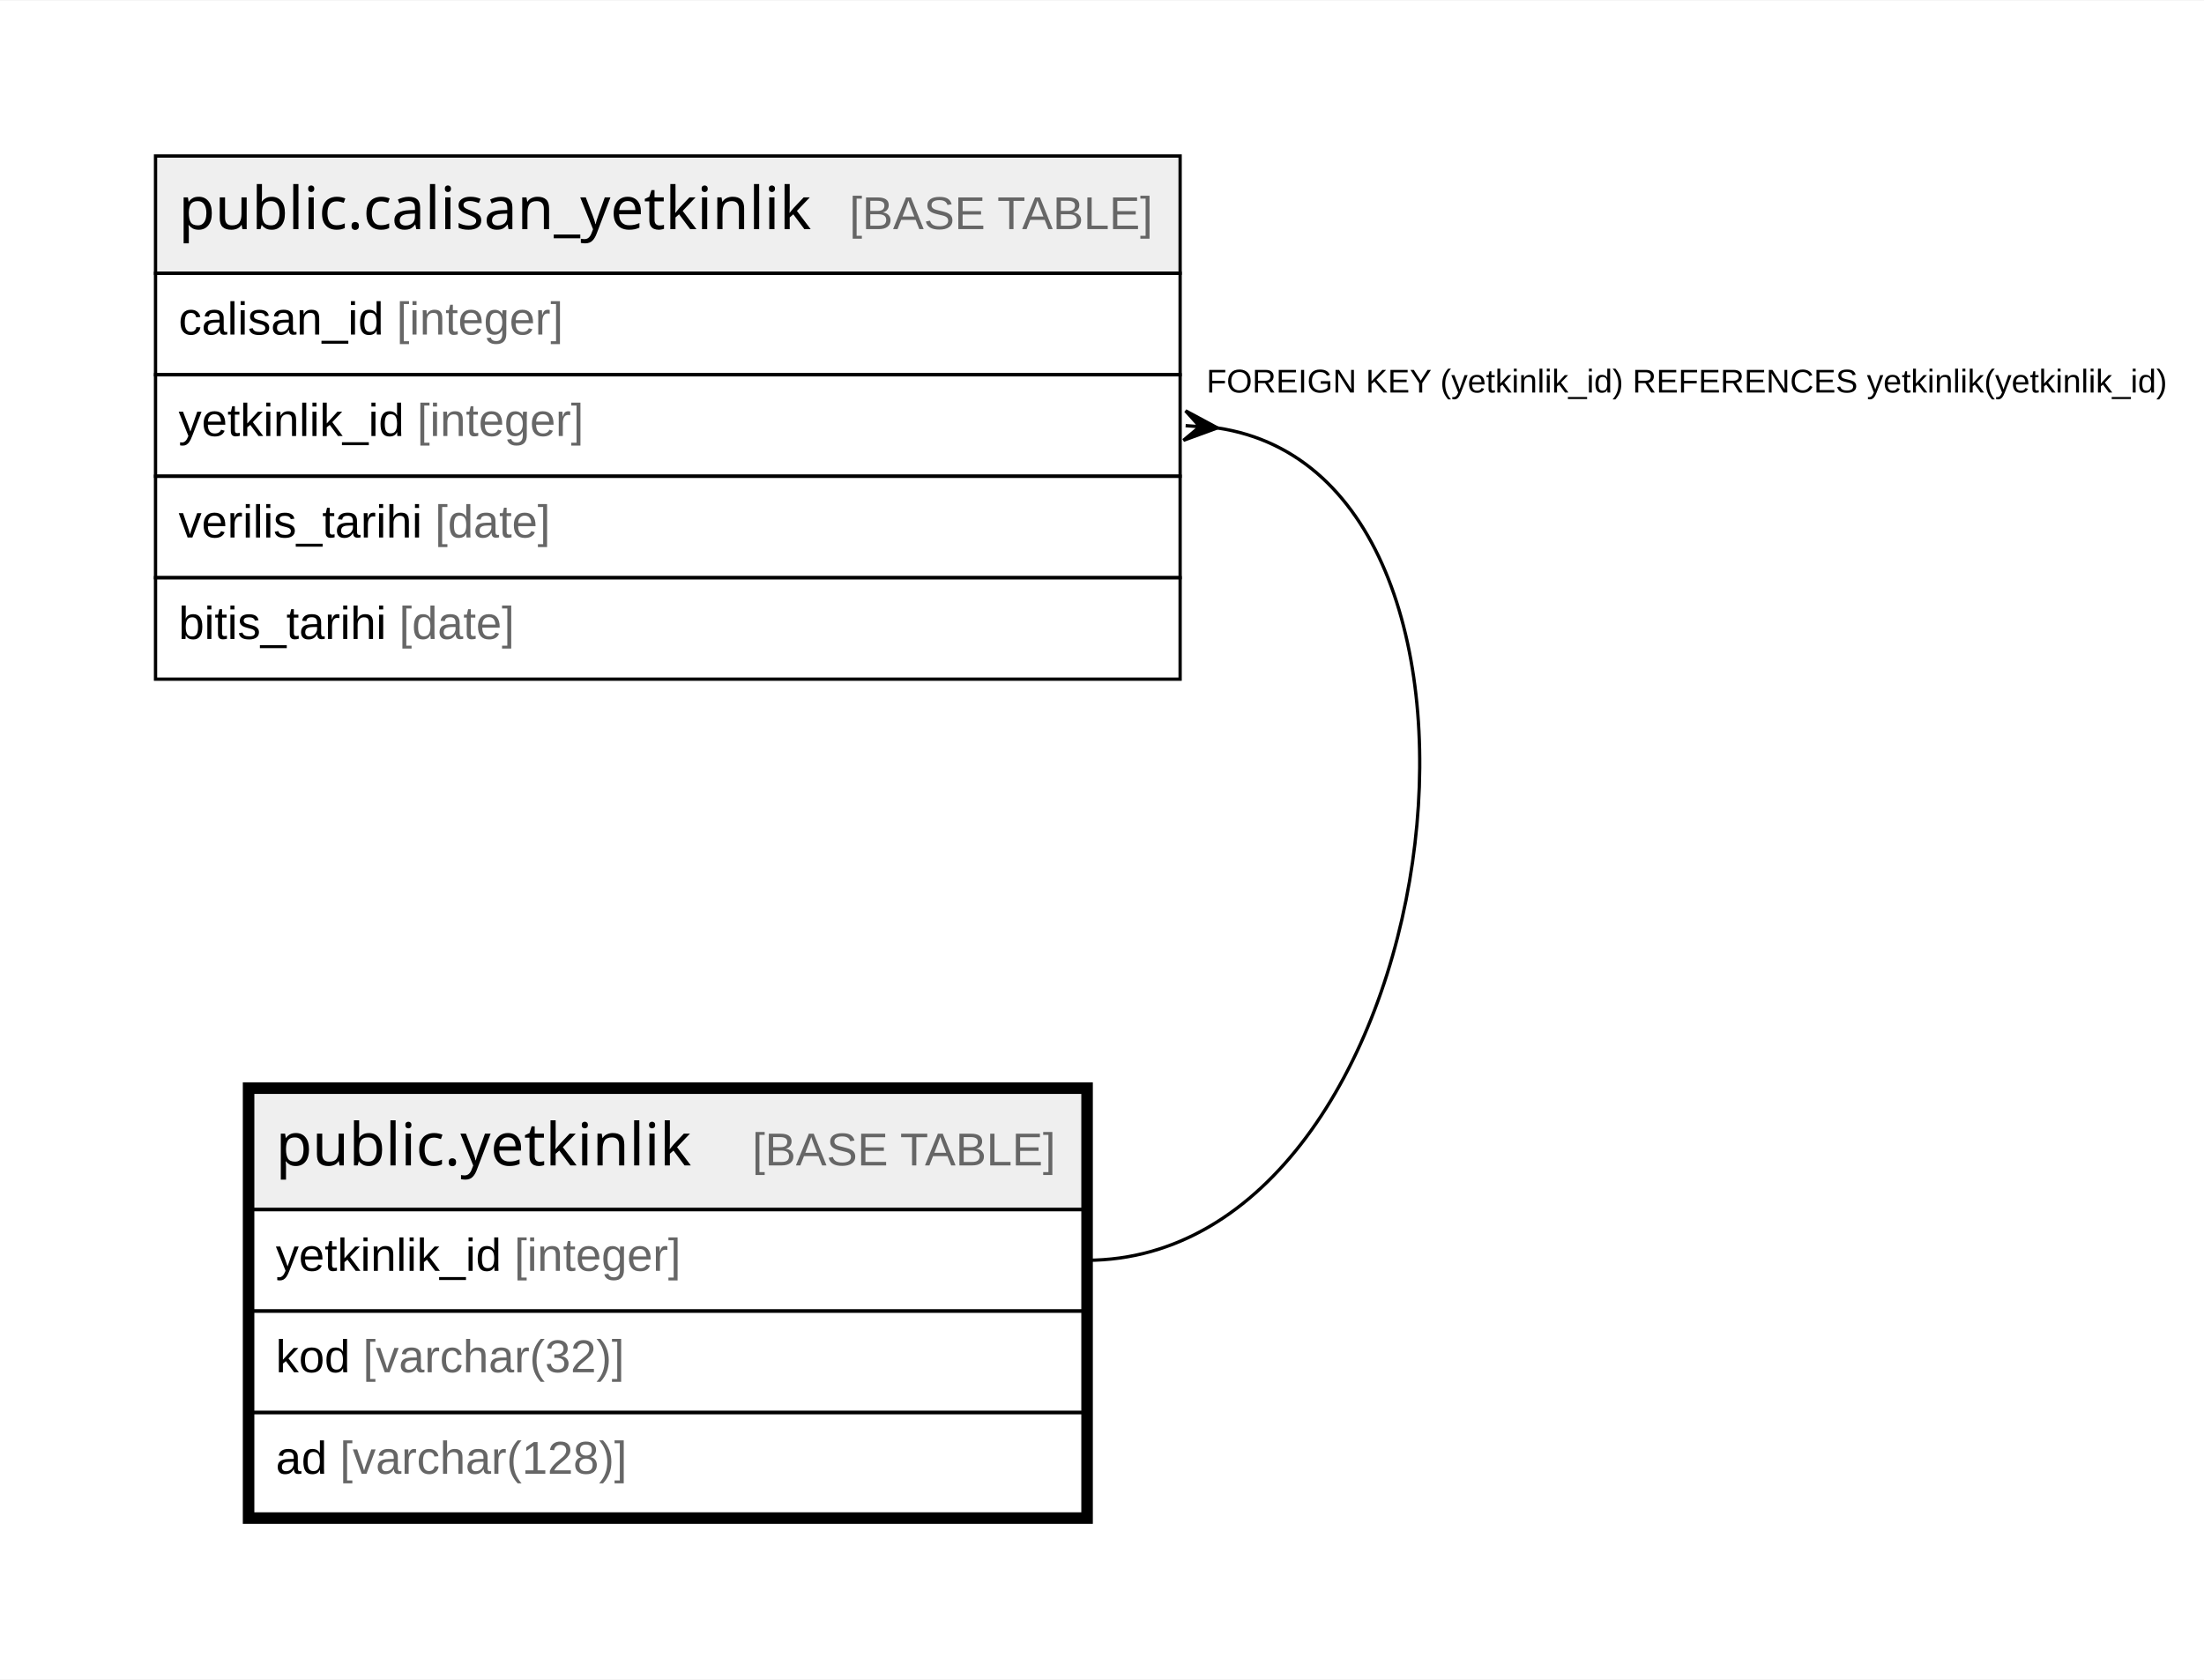
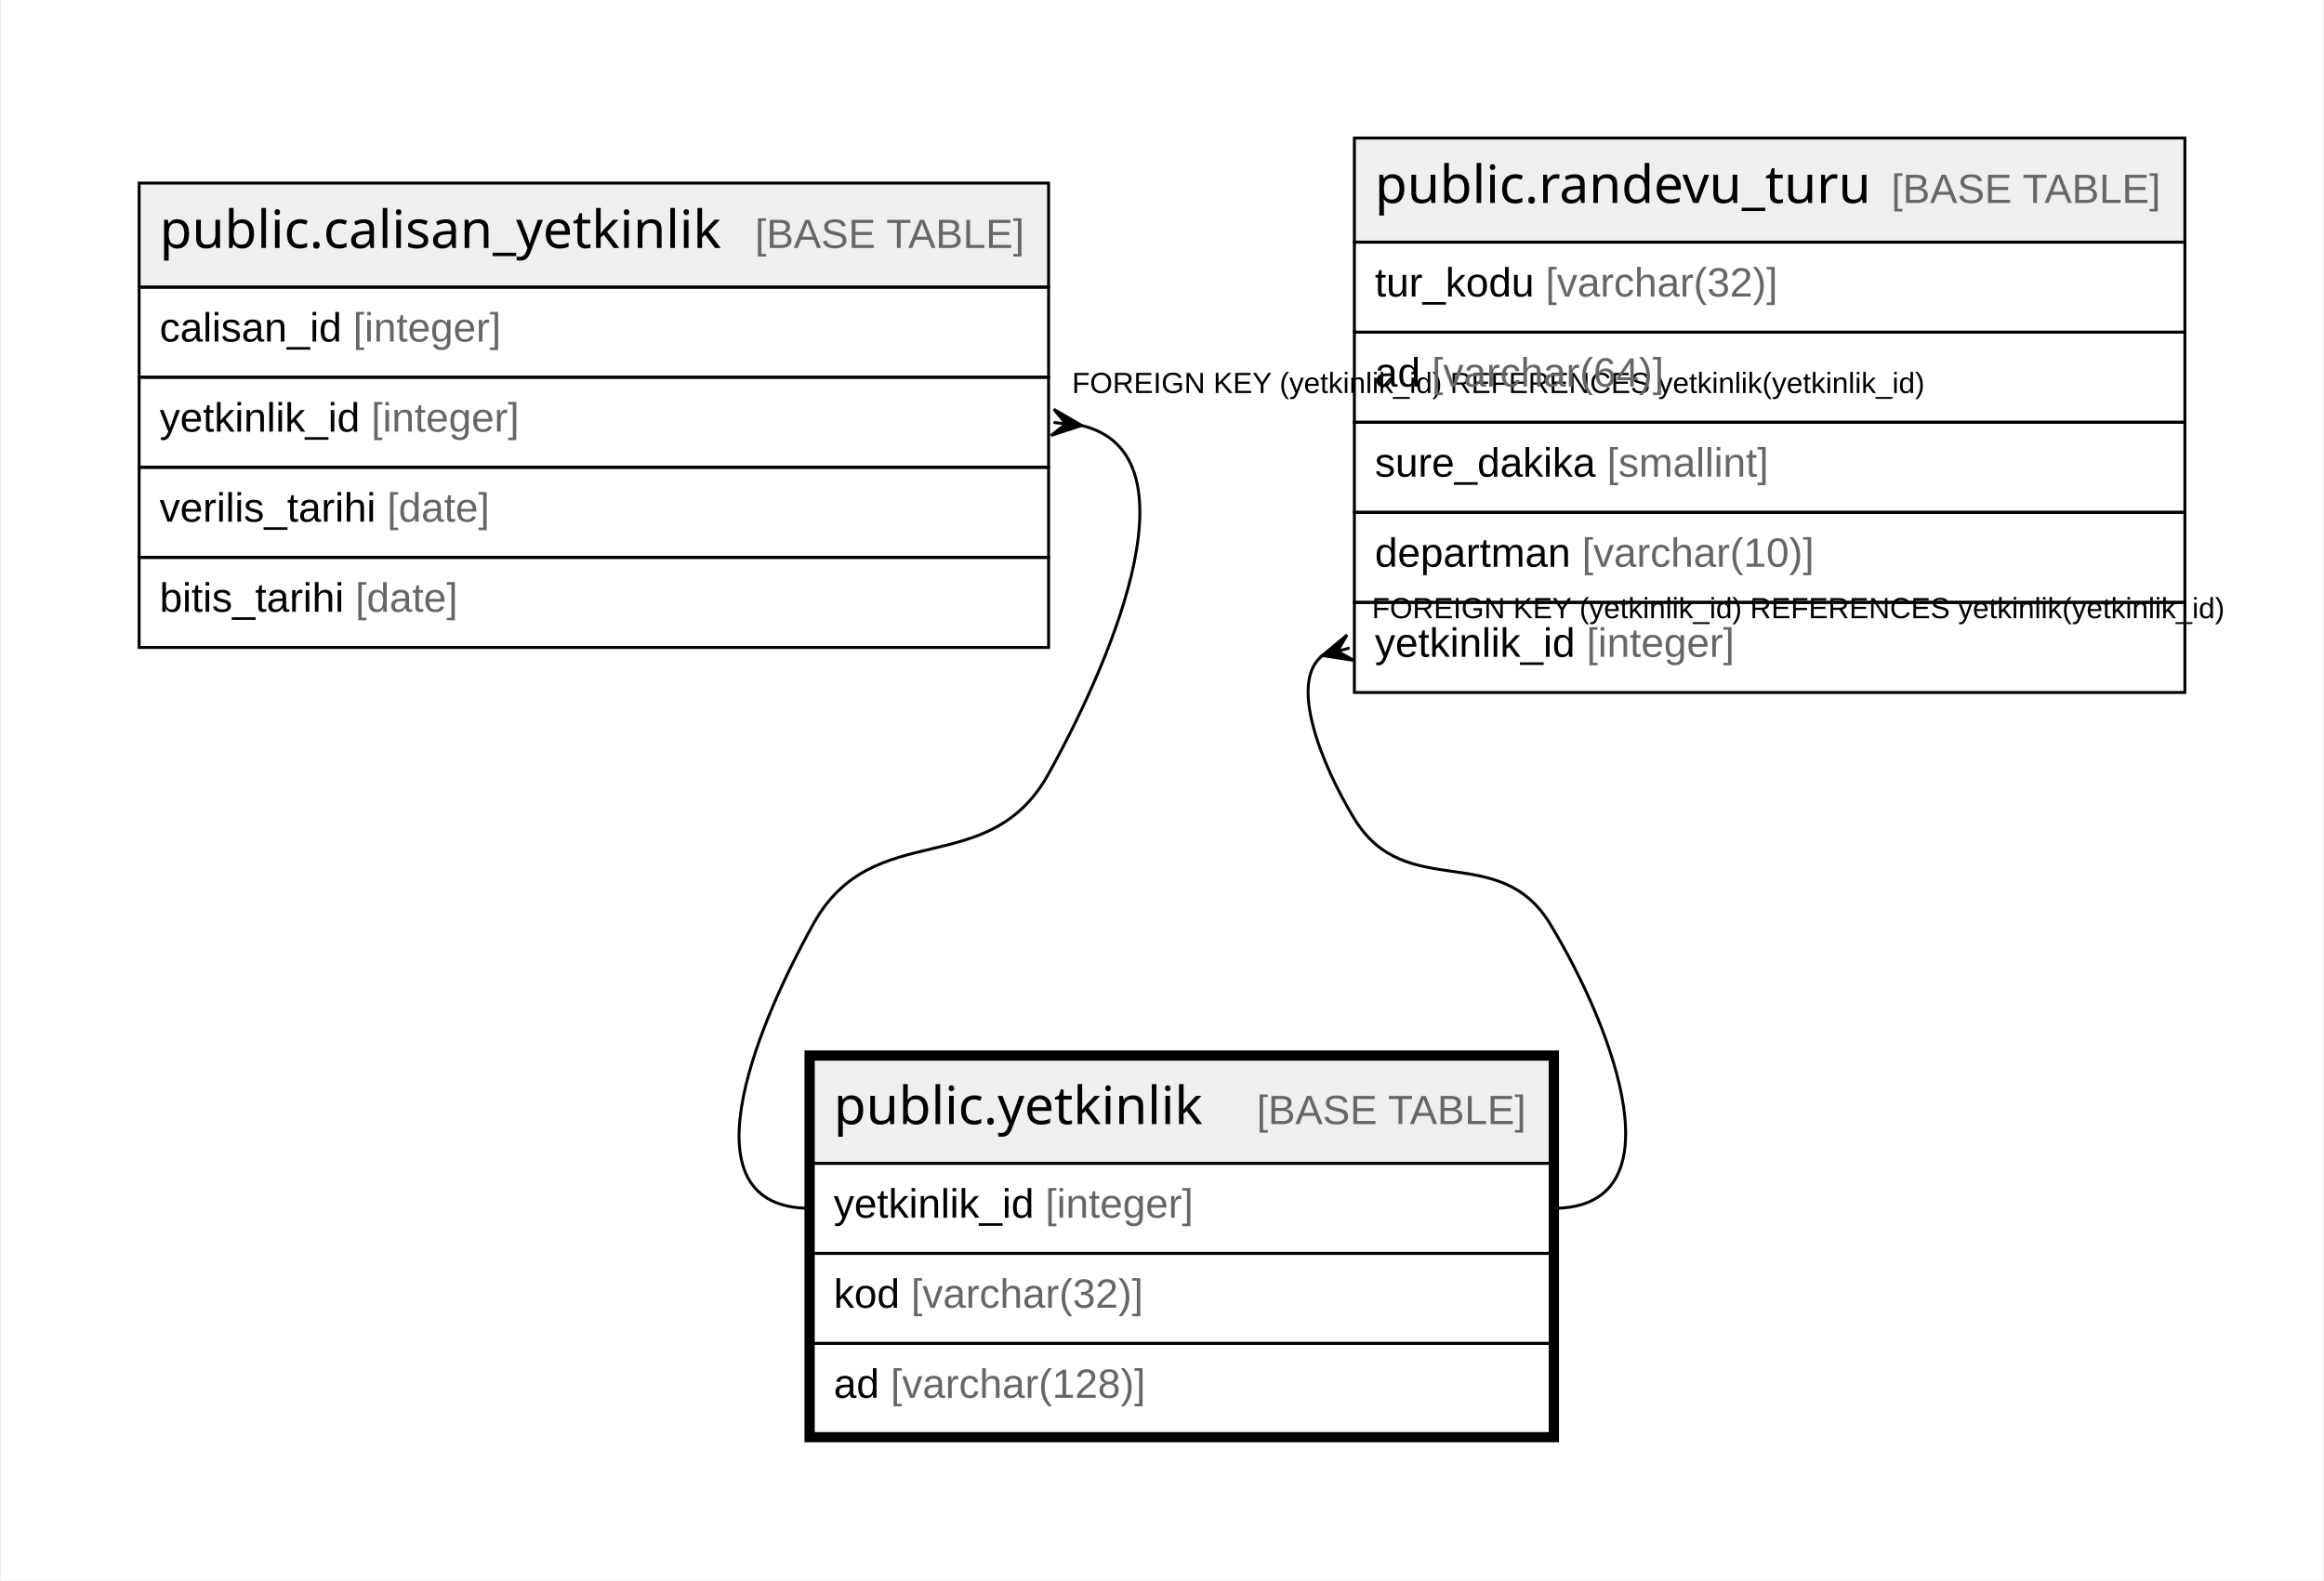
- <svg xmlns="http://www.w3.org/2000/svg" width="669pt" height="510pt" viewBox="0.00 0.00 668.88 509.60">
-   <g id="graph0" class="graph" transform="scale(1 1) rotate(0) translate(4 505.6)">
-     <polygon fill="white" stroke="none" points="-4,4 -4,-505.6 664.88,-505.6 664.88,4 -4,4" />
+ <svg xmlns="http://www.w3.org/2000/svg" width="794pt" height="540pt" viewBox="0.00 0.00 793.85 540.40">
+   <g id="graph0" class="graph" transform="scale(1 1) rotate(0) translate(4 536.4)">
+     <polygon fill="white" stroke="none" points="-4,4 -4,-536.4 789.85,-536.4 789.85,4 -4,4" />
    <g id="node1" class="node">
-       <polygon fill="#efefef" stroke="none" points="72.69,-138.6 72.69,-174.2 324.66,-174.2 324.66,-138.6 72.69,-138.6" />
-       <polygon fill="none" stroke="black" points="72.69,-138.6 72.69,-174.2 324.66,-174.2 324.66,-138.6 72.69,-138.6" />
-       <text text-anchor="start" x="79.69" y="-152" font-family="Arial Bold" font-size="18.00">public.yetkinlik</text>
-       <text text-anchor="start" x="193.17" y="-152" font-family="Arial" font-size="14.00">    </text>
-       <text text-anchor="start" x="224.29" y="-152" font-family="Arial" font-size="14.00" fill="#666666">[BASE TABLE]</text>
-       <polygon fill="none" stroke="black" points="72.69,-107.8 72.69,-138.6 324.66,-138.6 324.66,-107.8 72.69,-107.8" />
-       <text text-anchor="start" x="79.69" y="-120" font-family="Arial" font-size="14.00">yetkinlik_id </text>
-       <text text-anchor="start" x="152.05" y="-120" font-family="Arial" font-size="14.00" fill="#666666">[integer]</text>
-       <polygon fill="none" stroke="black" points="72.69,-77 72.69,-107.8 324.66,-107.8 324.66,-77 72.69,-77" />
-       <text text-anchor="start" x="79.69" y="-89.2" font-family="Arial" font-size="14.00">kod </text>
-       <text text-anchor="start" x="106.15" y="-89.2" font-family="Arial" font-size="14.00" fill="#666666">[varchar(32)]</text>
-       <polygon fill="none" stroke="black" points="72.69,-46.2 72.69,-77 324.66,-77 324.66,-46.2 72.69,-46.2" />
-       <text text-anchor="start" x="79.69" y="-58.4" font-family="Arial" font-size="14.00">ad </text>
-       <text text-anchor="start" x="99.15" y="-58.4" font-family="Arial" font-size="14.00" fill="#666666">[varchar(128)]</text>
-       <polygon fill="none" stroke="black" stroke-width="3" points="71.19,-44.7 71.19,-175.7 326.16,-175.7 326.16,-44.7 71.19,-44.7" />
+       <polygon fill="#efefef" stroke="none" points="273.69,-138.6 273.69,-174.2 525.66,-174.2 525.66,-138.6 273.69,-138.6" />
+       <polygon fill="none" stroke="black" points="273.69,-138.6 273.69,-174.2 525.66,-174.2 525.66,-138.6 273.69,-138.6" />
+       <text text-anchor="start" x="280.69" y="-152" font-family="Arial Bold" font-size="18.00">public.yetkinlik</text>
+       <text text-anchor="start" x="394.17" y="-152" font-family="Arial" font-size="14.00">    </text>
+       <text text-anchor="start" x="425.29" y="-152" font-family="Arial" font-size="14.00" fill="#666666">[BASE TABLE]</text>
+       <polygon fill="none" stroke="black" points="273.69,-107.8 273.69,-138.6 525.66,-138.6 525.66,-107.8 273.69,-107.8" />
+       <text text-anchor="start" x="280.69" y="-120" font-family="Arial" font-size="14.00">yetkinlik_id </text>
+       <text text-anchor="start" x="353.05" y="-120" font-family="Arial" font-size="14.00" fill="#666666">[integer]</text>
+       <polygon fill="none" stroke="black" points="273.69,-77 273.69,-107.8 525.66,-107.8 525.66,-77 273.69,-77" />
+       <text text-anchor="start" x="280.69" y="-89.2" font-family="Arial" font-size="14.00">kod </text>
+       <text text-anchor="start" x="307.15" y="-89.2" font-family="Arial" font-size="14.00" fill="#666666">[varchar(32)]</text>
+       <polygon fill="none" stroke="black" points="273.69,-46.2 273.69,-77 525.66,-77 525.66,-46.2 273.69,-46.2" />
+       <text text-anchor="start" x="280.69" y="-58.4" font-family="Arial" font-size="14.00">ad </text>
+       <text text-anchor="start" x="300.15" y="-58.4" font-family="Arial" font-size="14.00" fill="#666666">[varchar(128)]</text>
+       <polygon fill="none" stroke="black" stroke-width="3" points="272.19,-44.7 272.19,-175.7 527.16,-175.7 527.16,-44.7 272.19,-44.7" />
    </g>
    <g id="node2" class="node">
-       <polygon fill="#efefef" stroke="none" points="43.2,-422.8 43.2,-458.4 354.15,-458.4 354.15,-422.8 43.2,-422.8" />
-       <polygon fill="none" stroke="black" points="43.2,-422.8 43.2,-458.4 354.15,-458.4 354.15,-422.8 43.2,-422.8" />
-       <text text-anchor="start" x="50.2" y="-436.2" font-family="Arial Bold" font-size="18.00">public.calisan_yetkinlik</text>
-       <text text-anchor="start" x="222.66" y="-436.2" font-family="Arial" font-size="14.00">    </text>
-       <text text-anchor="start" x="253.78" y="-436.2" font-family="Arial" font-size="14.00" fill="#666666">[BASE TABLE]</text>
-       <polygon fill="none" stroke="black" points="43.2,-392 43.2,-422.8 354.15,-422.8 354.15,-392 43.2,-392" />
-       <text text-anchor="start" x="50.2" y="-404.2" font-family="Arial" font-size="14.00">calisan_id </text>
-       <text text-anchor="start" x="116.35" y="-404.2" font-family="Arial" font-size="14.00" fill="#666666">[integer]</text>
-       <polygon fill="none" stroke="black" points="43.2,-361.2 43.2,-392 354.15,-392 354.15,-361.2 43.2,-361.2" />
-       <text text-anchor="start" x="50.2" y="-373.4" font-family="Arial" font-size="14.00">yetkinlik_id </text>
-       <text text-anchor="start" x="122.57" y="-373.4" font-family="Arial" font-size="14.00" fill="#666666">[integer]</text>
-       <polygon fill="none" stroke="black" points="43.2,-330.4 43.2,-361.2 354.15,-361.2 354.15,-330.4 43.2,-330.4" />
-       <text text-anchor="start" x="50.2" y="-342.6" font-family="Arial" font-size="14.00">verilis_tarihi </text>
-       <text text-anchor="start" x="128" y="-342.6" font-family="Arial" font-size="14.00" fill="#666666">[date]</text>
-       <polygon fill="none" stroke="black" points="43.2,-299.6 43.2,-330.4 354.15,-330.4 354.15,-299.6 43.2,-299.6" />
-       <text text-anchor="start" x="50.2" y="-311.8" font-family="Arial" font-size="14.00">bitis_tarihi </text>
-       <text text-anchor="start" x="117.12" y="-311.8" font-family="Arial" font-size="14.00" fill="#666666">[date]</text>
+       <polygon fill="#efefef" stroke="none" points="43.2,-438.2 43.2,-473.8 354.15,-473.8 354.15,-438.2 43.2,-438.2" />
+       <polygon fill="none" stroke="black" points="43.2,-438.2 43.2,-473.8 354.15,-473.8 354.15,-438.2 43.2,-438.2" />
+       <text text-anchor="start" x="50.2" y="-451.6" font-family="Arial Bold" font-size="18.00">public.calisan_yetkinlik</text>
+       <text text-anchor="start" x="222.66" y="-451.6" font-family="Arial" font-size="14.00">    </text>
+       <text text-anchor="start" x="253.78" y="-451.6" font-family="Arial" font-size="14.00" fill="#666666">[BASE TABLE]</text>
+       <polygon fill="none" stroke="black" points="43.2,-407.4 43.2,-438.2 354.15,-438.2 354.15,-407.4 43.2,-407.4" />
+       <text text-anchor="start" x="50.2" y="-419.6" font-family="Arial" font-size="14.00">calisan_id </text>
+       <text text-anchor="start" x="116.35" y="-419.6" font-family="Arial" font-size="14.00" fill="#666666">[integer]</text>
+       <polygon fill="none" stroke="black" points="43.2,-376.6 43.2,-407.4 354.15,-407.4 354.15,-376.6 43.2,-376.6" />
+       <text text-anchor="start" x="50.2" y="-388.8" font-family="Arial" font-size="14.00">yetkinlik_id </text>
+       <text text-anchor="start" x="122.57" y="-388.8" font-family="Arial" font-size="14.00" fill="#666666">[integer]</text>
+       <polygon fill="none" stroke="black" points="43.2,-345.8 43.2,-376.6 354.15,-376.6 354.15,-345.8 43.2,-345.8" />
+       <text text-anchor="start" x="50.2" y="-358" font-family="Arial" font-size="14.00">verilis_tarihi </text>
+       <text text-anchor="start" x="128" y="-358" font-family="Arial" font-size="14.00" fill="#666666">[date]</text>
+       <polygon fill="none" stroke="black" points="43.2,-315 43.2,-345.8 354.15,-345.8 354.15,-315 43.2,-315" />
+       <text text-anchor="start" x="50.2" y="-327.2" font-family="Arial" font-size="14.00">bitis_tarihi </text>
+       <text text-anchor="start" x="117.12" y="-327.2" font-family="Arial" font-size="14.00" fill="#666666">[date]</text>
    </g>
    <g id="edge1" class="edge">
-       <path fill="none" stroke="black" d="M365.36,-375.87C466.61,-361.01 435.5,-123.2 325.66,-123.2" />
-       <polygon fill="black" stroke="black" points="365.46,-375.87 355.16,-372.09 360.14,-376.24 355.82,-376.55 355.82,-376.55 355.82,-376.55 360.14,-376.24 355.8,-381.06 365.46,-375.87" />
-       <text text-anchor="start" x="362.15" y="-386.6" font-family="Arial" font-size="10.00">FOREIGN KEY (yetkinlik_id) REFERENCES yetkinlik(yetkinlik_id)</text>
+       <path fill="none" stroke="black" d="M365.23,-390.95C404.57,-381.8 378.19,-315.26 354.15,-271.8 333.61,-234.67 294.27,-257.51 273.69,-220.4 252.74,-182.62 229.49,-123.2 272.69,-123.2" />
+       <polygon fill="black" stroke="black" points="365.43,-390.92 355.01,-387.49 360.12,-391.48 355.81,-391.93 355.81,-391.93 355.81,-391.93 360.12,-391.48 355.95,-396.44 365.43,-390.92" />
+       <text text-anchor="start" x="362.15" y="-402" font-family="Arial" font-size="10.00">FOREIGN KEY (yetkinlik_id) REFERENCES yetkinlik(yetkinlik_id)</text>
+     </g>
+     <g id="node3" class="node">
+       <polygon fill="#efefef" stroke="none" points="458.7,-453.6 458.7,-489.2 742.65,-489.2 742.65,-453.6 458.7,-453.6" />
+       <polygon fill="none" stroke="black" points="458.7,-453.6 458.7,-489.2 742.65,-489.2 742.65,-453.6 458.7,-453.6" />
+       <text text-anchor="start" x="465.7" y="-467" font-family="Arial Bold" font-size="18.00">public.randevu_turu</text>
+       <text text-anchor="start" x="611.16" y="-467" font-family="Arial" font-size="14.00">    </text>
+       <text text-anchor="start" x="642.28" y="-467" font-family="Arial" font-size="14.00" fill="#666666">[BASE TABLE]</text>
+       <polygon fill="none" stroke="black" points="458.7,-422.8 458.7,-453.6 742.65,-453.6 742.65,-422.8 458.7,-422.8" />
+       <text text-anchor="start" x="465.7" y="-435" font-family="Arial" font-size="14.00">tur_kodu </text>
+       <text text-anchor="start" x="524.07" y="-435" font-family="Arial" font-size="14.00" fill="#666666">[varchar(32)]</text>
+       <polygon fill="none" stroke="black" points="458.7,-392 458.7,-422.8 742.65,-422.8 742.65,-392 458.7,-392" />
+       <text text-anchor="start" x="465.7" y="-404.2" font-family="Arial" font-size="14.00">ad </text>
+       <text text-anchor="start" x="485.16" y="-404.2" font-family="Arial" font-size="14.00" fill="#666666">[varchar(64)]</text>
+       <polygon fill="none" stroke="black" points="458.7,-361.2 458.7,-392 742.65,-392 742.65,-361.2 458.7,-361.2" />
+       <text text-anchor="start" x="465.7" y="-373.4" font-family="Arial" font-size="14.00">sure_dakika </text>
+       <text text-anchor="start" x="545.08" y="-373.4" font-family="Arial" font-size="14.00" fill="#666666">[smallint]</text>
+       <polygon fill="none" stroke="black" points="458.7,-330.4 458.7,-361.2 742.65,-361.2 742.65,-330.4 458.7,-330.4" />
+       <text text-anchor="start" x="465.7" y="-342.6" font-family="Arial" font-size="14.00">departman </text>
+       <text text-anchor="start" x="536.52" y="-342.6" font-family="Arial" font-size="14.00" fill="#666666">[varchar(10)]</text>
+       <polygon fill="none" stroke="black" points="458.7,-299.6 458.7,-330.4 742.65,-330.4 742.65,-299.6 458.7,-299.6" />
+       <text text-anchor="start" x="465.7" y="-311.8" font-family="Arial" font-size="14.00">yetkinlik_id </text>
+       <text text-anchor="start" x="538.07" y="-311.8" font-family="Arial" font-size="14.00" fill="#666666">[integer]</text>
+     </g>
+     <g id="edge2" class="edge">
+       <path fill="none" stroke="black" d="M447.9,-312.29C436.08,-303.45 447.37,-274.99 458.7,-256.4 476.28,-227.55 508.18,-249.31 525.66,-220.4 548.02,-183.43 569.86,-123.2 526.66,-123.2" />
+       <polygon fill="black" stroke="black" points="447.74,-312.24 456.18,-319.25 452.88,-313.67 457.06,-314.82 457.06,-314.82 457.06,-314.82 452.88,-313.67 458.58,-310.57 447.74,-312.24" />
+       <text text-anchor="start" x="464.7" y="-325" font-family="Arial" font-size="10.00">FOREIGN KEY (yetkinlik_id) REFERENCES yetkinlik(yetkinlik_id)</text>
    </g>
  </g>
</svg>
